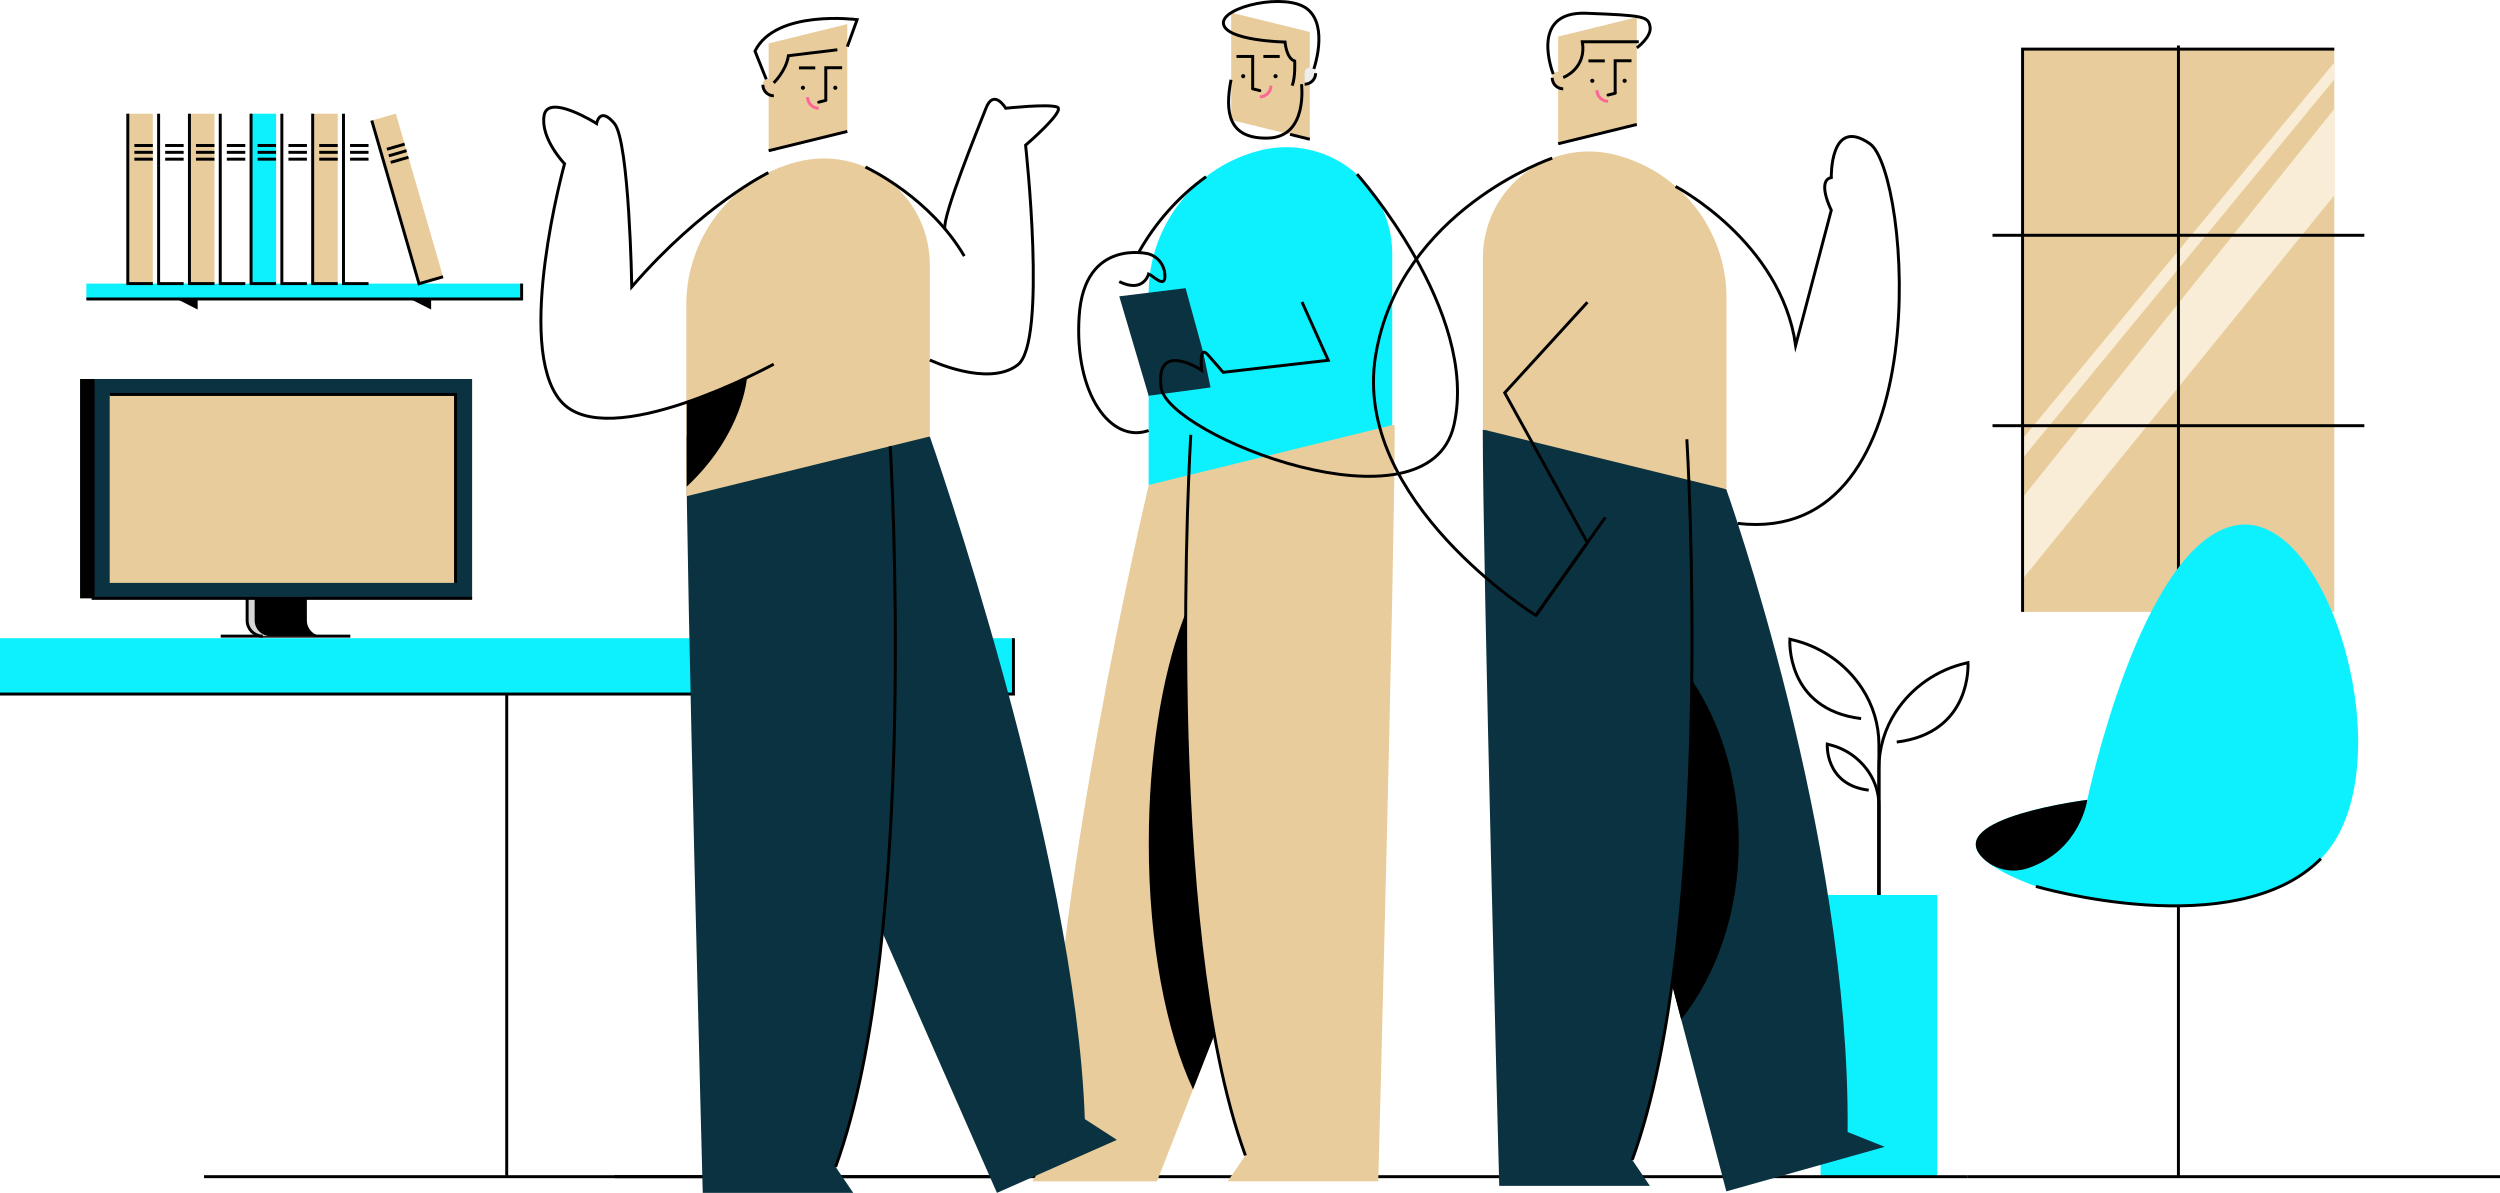
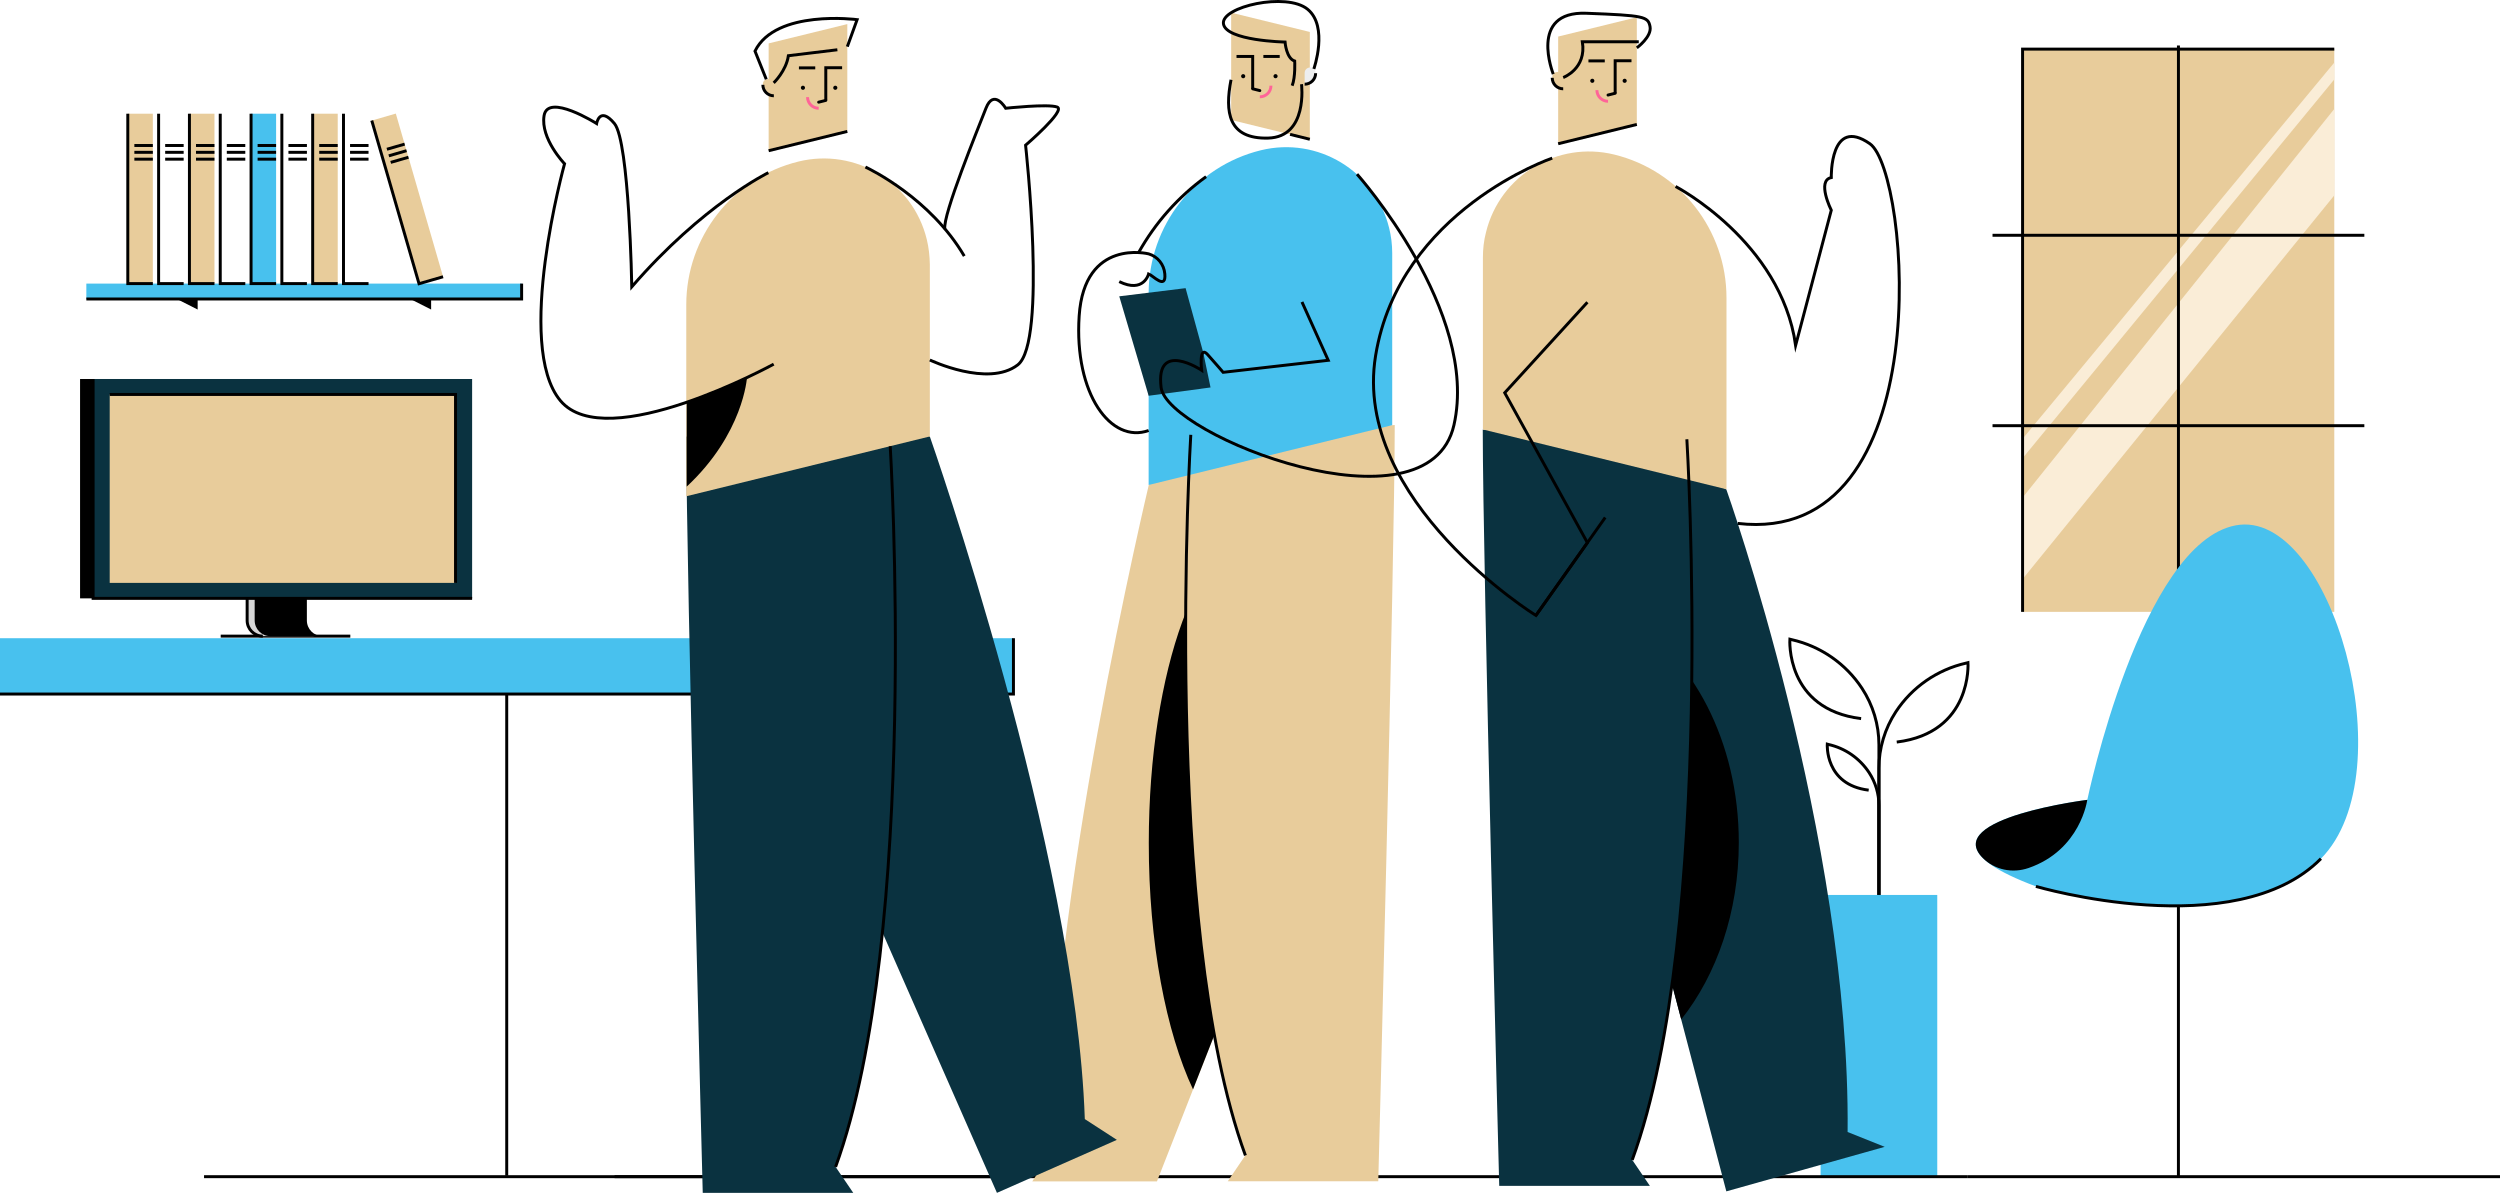
<svg xmlns="http://www.w3.org/2000/svg" viewBox="0 0 1684.26 803.63">
  <defs>
-     <style>.cls-1{fill:#edeeef;}.cls-2{stroke:#ff6498;}.cls-2,.cls-3,.cls-4{stroke-miterlimit:10;stroke-width:2px;}.cls-2,.cls-3,.cls-4,.cls-5{fill:none;}.cls-6{fill:#faedd7;}.cls-7{fill:#d6d6d6;}.cls-3{stroke-linecap:round;}.cls-3,.cls-4{stroke:#000;}.cls-8{fill:#e8cc9b;}.cls-9{fill:#0df1ff;}.cls-10{fill:#0a3240;}
+     <style>.cls-1{fill:#edeeef;}.cls-2{stroke:#ff6498;}.cls-2,.cls-3,.cls-4{stroke-miterlimit:10;stroke-width:2px;}.cls-2,.cls-3,.cls-4,.cls-5{fill:none;}.cls-6{fill:#faedd7;}.cls-7{fill:#d6d6d6;}.cls-3{stroke-linecap:round;}.cls-3,.cls-4{stroke:#000;}.cls-8{fill:#e8cc9b;}.cls-9{fill:#48c1ee;}.cls-10{fill:#0a3240;}
</style>
  </defs>
  <g id="Calque_3">
    <path class="cls-8" d="m1362.63,33.09h209.99v379.12h-209.99V33.09Z" />
    <polygon class="cls-6" points="1362.62 390.14 1572.6 131.65 1572.62 73.39 1362.62 335.22 1362.62 390.14" />
    <polygon class="cls-6" points="1362.62 308.67 1572.54 53.6 1572.45 42.37 1362.62 295.63 1362.62 308.67" />
    <g>
      <path class="cls-4" d="m1467.62,30.65v384" />
      <path class="cls-4" d="m1362.62,412.21V33.09h210" />
      <path class="cls-4" d="m1592.87,158.51h-250.5" />
      <path class="cls-4" d="m1592.87,286.79h-250.5" />
    </g>
    <path class="cls-4" d="m137.46,792.73h549.99" />
    <path class="cls-9" d="m0,429.97h682.75v37.61H0v-37.61Z" />
    <g>
      <path class="cls-4" d="m682.76,429.97v37.61H0" />
      <path class="cls-4" d="m341.38,467.58v324.52" />
    </g>
    <path class="cls-4" d="m148.69,428.56h87.32" />
    <path d="m309.28,403.12H53.94v-147.79h255.34v147.79Z" />
    <path class="cls-7" d="m166.5,403.12v14.89h0c0,5.83,4.73,10.56,10.56,10.56h35.16s0,0,0,0c-5.83,0-10.56-4.73-10.56-10.56v-14.89s-35.16,0-35.16,0Z" />
    <path class="cls-4" d="m166.5,403.12v14.89h0c0,5.83,4.73,10.56,10.56,10.56" />
    <path d="m171.58,403.12v14.89c0,5.83,4.73,10.56,10.56,10.56h35.16s0,0,0,0c-5.83,0-10.56-4.73-10.56-10.56v-14.89s-35.16,0-35.16,0Z" />
    <path class="cls-10" d="m318.07,403.12H62.73v-147.79h255.34v147.79Z" />
    <path class="cls-4" d="m318.07,403.12H62.73v-147.79" />
    <path class="cls-8" d="m306.89,392.69H73.91v-126.94h232.98v126.94Z" />
    <path class="cls-4" d="m73.91,265.75h232.98v126.94" />
  </g>
  <g id="Calque_2">
    <path class="cls-9" d="m58.17,191.06h293.25v10.37H58.17v-10.37Z" />
    <path class="cls-4" d="m351.42,191.06v10.37H58.17" />
    <path d="m119.14,201.43l14.02,7.11v-7.11h-14.02Z" />
    <path d="m276.43,201.43l14.02,7.11v-7.11h-14.02Z" />
    <path class="cls-8" d="m86.1,76.6h16.87v114.46h-16.87v-114.46Z" />
    <g>
      <path class="cls-4" d="m102.97,191.06h-16.87v-114.45" />
      <path class="cls-4" d="m90.52,98.02h12.45" />
      <path class="cls-4" d="m90.52,102.62h12.45" />
      <path class="cls-4" d="m90.52,107.23h12.45" />
    </g>
    <path class="cls-5" d="m106.86,76.6h16.87v114.46h-16.87v-114.46Z" />
    <g>
      <path class="cls-4" d="m123.73,191.06h-16.87v-114.45" />
      <path class="cls-4" d="m111.28,98.02h12.45" />
      <path class="cls-4" d="m111.28,102.62h12.45" />
      <path class="cls-4" d="m111.28,107.23h12.45" />
    </g>
    <path class="cls-8" d="m127.62,76.6h16.87v114.46h-16.87v-114.46Z" />
    <g>
      <path class="cls-4" d="m144.49,191.06h-16.87v-114.45" />
      <path class="cls-4" d="m132.04,98.02h12.45" />
      <path class="cls-4" d="m132.04,102.62h12.45" />
      <path class="cls-4" d="m132.04,107.23h12.45" />
    </g>
    <path class="cls-5" d="m148.38,76.6h16.87v114.46h-16.87v-114.46Z" />
    <g>
      <path class="cls-4" d="m165.25,191.06h-16.87v-114.45" />
      <path class="cls-4" d="m152.8,98.02h12.45" />
      <path class="cls-4" d="m152.8,102.62h12.45" />
      <path class="cls-4" d="m152.8,107.23h12.45" />
    </g>
    <path class="cls-9" d="m169.14,76.6h16.87v114.46h-16.87v-114.46Z" />
    <g>
      <path class="cls-4" d="m186.01,191.06h-16.87v-114.45" />
      <path class="cls-4" d="m173.55,98.02h12.45" />
      <path class="cls-4" d="m173.55,102.62h12.45" />
      <path class="cls-4" d="m173.55,107.23h12.45" />
    </g>
    <path class="cls-5" d="m189.9,76.6h16.87v114.46h-16.87v-114.46Z" />
    <g>
      <path class="cls-4" d="m206.76,191.06h-16.87v-114.45" />
      <path class="cls-4" d="m194.32,98.02h12.45" />
      <path class="cls-4" d="m194.32,102.62h12.45" />
      <path class="cls-4" d="m194.32,107.23h12.45" />
    </g>
    <path class="cls-8" d="m210.66,76.6h16.87v114.46h-16.87v-114.46Z" />
    <g>
      <path class="cls-4" d="m227.52,191.06h-16.87v-114.45" />
      <path class="cls-4" d="m215.07,98.02h12.45" />
      <path class="cls-4" d="m215.07,102.62h12.45" />
      <path class="cls-4" d="m215.07,107.23h12.45" />
    </g>
    <path class="cls-5" d="m231.41,76.6h16.87v114.46h-16.87v-114.46Z" />
    <g>
      <path class="cls-4" d="m248.28,191.06h-16.87v-114.45" />
      <path class="cls-4" d="m235.83,98.02h12.45" />
      <path class="cls-4" d="m235.83,102.62h12.45" />
      <path class="cls-4" d="m235.83,107.23h12.45" />
    </g>
    <path class="cls-8" d="m250.46,81.21l16.2-4.69,31.84,109.94-16.2,4.69-31.84-109.94Z" />
    <g>
      <path class="cls-4" d="m298.5,186.45l-16.2,4.69-31.84-109.94" />
      <path class="cls-4" d="m260.66,100.55l11.96-3.46" />
      <path class="cls-4" d="m261.94,104.98l11.96-3.46" />
      <path class="cls-4" d="m263.22,109.4l11.96-3.46" />
    </g>
    <path class="cls-4" d="m1325.74,792.73h358.52" />
    <path class="cls-9" d="m1371.61,597.16c-108.23-40.4,34.61-58.3,34.61-58.3,0,0,36.04-172.85,99.97-184.92,63.93-12.07,114.98,166.3,57.44,224.54-57.54,58.24-192.02,18.69-192.02,18.69h0Z" />
    <path class="cls-4" d="m1563.62,578.48c-57.54,58.24-192.02,18.69-192.02,18.69" />
    <path class="cls-4" d="m1467.61,792.77v-182.51" />
    <path d="m1366.54,584.82c35.27-12.12,39.66-45.96,39.66-45.96,0,0-97.37,12.2-70.38,39.2,8.02,8.02,20,10.44,30.72,6.75Z" />
  </g>
  <g id="Calque_1">
    <g id="Calque_4">
      <g>
        <path class="cls-4" d="m1265.84,618.63v-116.9c0-13.5-4-26.7-11.4-38-10.9-16.6-27.9-28.4-47.4-32.8l-1.2-.3s-3.2,47.2,48,53.5" />
        <path class="cls-4" d="m1265.84,634.33v-116.8c0-13.5,4-26.7,11.4-38,10.9-16.6,27.9-28.4,47.4-32.8l1.2-.3s3.2,47.2-48,53.5" />
      </g>
      <path class="cls-4" d="m1265.84,610.53v-67.9c0-7.9-2.3-15.5-6.6-22.1-6.4-9.7-16.2-16.5-27.5-19l-.7-.2s-1.8,27.4,27.9,31" />
      <path class="cls-9" d="m1226.54,602.93h78.6v189.8h-78.6v-189.8Z" />
      <path class="cls-4" d="m414.04,792.73h911.7" />
    </g>
    <g id="Calque_3-2">
      <path class="cls-8" d="m695.44,795.93h84l89.8-228.9v-306l-95.3,65.7s-69.8,292.8-65.3,448.8l-13.2,20.4Z" />
      <path d="m803.74,733.93l65.5-166.9v-204.4c-5.3-3.6-11.5-5.6-18-5.7-42.7,0-77.3,94.4-77.3,210.8-.1,67.5,11.7,127.6,29.8,166.2Z" />
      <path class="cls-8" d="m939.64,286.33c0,90.5-11.1,509.5-11.1,509.5h-101.4l11.9-17.5c-57-156-36.8-485.5-36.8-485.5l137.4-6.5Z" />
      <path class="cls-8" d="m829.44,8.53l53,13v72.3l-53-13V8.53h0Z" />
      <circle cx="859.34" cy="51.33" r="1.4" />
      <circle cx="837.54" cy="51.33" r="1.4" />
      <path class="cls-4" d="m833.04,38.03h10.9v21.9" />
      <path class="cls-4" d="m851.14,38.03h11" />
      <path class="cls-1" d="m886.34,48.73v.7h0c0,4.1-3.3,7.4-7.4,7.4v-7.6c0-4.7,7-5.2,7.4-.5Z" />
      <g>
        <path class="cls-4" d="m886.34,49.33h0c0,4.1-3.3,7.4-7.4,7.4" />
        <path class="cls-2" d="m856.24,57.73h0c0,4.2-3.4,7.5-7.5,7.5" />
        <g>
          <path class="cls-4" d="m882.44,93.83l-13.3-3.3" />
          <path class="cls-3" d="m848.74,61.03l-4.8-1.2" />
          <path class="cls-4" d="m829.34,53.73c-4.2,21.8-2,40,25,39.3s22.5-36.3,22.5-36.3" />
          <path class="cls-4" d="m870.54,57.73c2.3-5.9,1.7-16.6,1.7-16.6-5.7-1.8-6.5-12.8-6.5-12.8,0,0-39.8-.8-41.5-12.3s42.5-21.5,56.7-9.8,4.2,40.2,4.2,40.2" />
        </g>
      </g>
      <path class="cls-9" d="m937.94,170.53c0-5.7-.7-11.5-2.1-17-9.4-38.3-48.1-61.7-86.4-52.3-44.4,10.9-75.6,50.8-75.6,96.5v129l164.1-40.3v-115.9h0Z" />
      <path class="cls-10" d="m815.54,261.03l-41.7,5.6-19.8-67,44.7-5.5,11.9,43.4" />
      <g>
        <path class="cls-4" d="m839.04,778.43c-57-156-36.8-485.5-36.8-485.5" />
        <path class="cls-4" d="m877.14,203.43l17.7,39.3-70.8,8.1s-4.5-5.3-10.5-12-4,10.6-4,10.6c0,0-31.3-20.7-27.3,11.6s180,101.7,197.3,25.3c17.3-76.4-65.3-169-65.3-169" />
        <path class="cls-4" d="m773.84,290.03c-25.3,9.1-50.3-24.5-46.8-77.2s46.8-41.8,46.8-41.8c6.1,1.8,10.4,7.2,10.9,13.5,1,11.1-8.1,1-10.9,0,0,0-3.3,13.3-19.8,5.2" />
        <path class="cls-4" d="m767.04,170.23c11.3-20.2,26.8-37.7,45.5-51.2" />
      </g>
    </g>
    <g id="Calque_1-2">
      <path class="cls-10" d="m1244.74,762.63c2-198-81.7-432.9-81.7-432.9l-60.3-34.1-14,224,74.3,283,106.7-30-25-10Z" />
      <path d="m1171.44,567.63c0-68-31.4-126.5-76.2-151.7l-6.5,103.7,43.9,167.2c23.9-30.1,38.8-72.4,38.8-119.2h0Z" />
      <path class="cls-10" d="m1136.44,295.93s20.2,329.5-36.8,485.5l11.9,17.5h-101.5s-11.1-419.1-11.1-509.5l137.5,6.5Z" />
      <path class="cls-8" d="m1102.74,41.03v42.8l-53,13V24.63l53-13v29.4Z" />
      <circle cx="1072.74" cy="54.43" r="1.4" />
      <circle cx="1094.54" cy="54.43" r="1.4" />
      <path class="cls-4" d="m1088.14,62.83v-21.9h11" />
      <path class="cls-4" d="m1070.14,41.03h11" />
      <path class="cls-8" d="m1053.14,52.23v7.6c-4.1,0-7.4-3.3-7.4-7.4v-.7c.5-4.6,7.4-4.2,7.4.5Z" />
      <g>
        <path class="cls-4" d="m1053.14,59.83c-4.1,0-7.4-3.3-7.4-7.4" />
        <path class="cls-2" d="m1083.34,68.23c-4.1,0-7.5-3.4-7.5-7.5" />
        <g>
          <path class="cls-4" d="m1102.74,83.83l-53,13" />
          <path class="cls-3" d="m1088.14,62.83l-4.8,1.2" />
        </g>
      </g>
      <path class="cls-8" d="m999.04,173.53v115.8l164.1,40.3v-129c0-45.7-31.2-85.6-75.6-96.5-38.3-9.4-77,14-86.4,52.3-1.5,5.7-2.1,11.4-2.1,17.1h0Z" />
      <g>
        <path class="cls-4" d="m1136.44,295.93s20.2,329.5-36.8,485.5" />
        <path class="cls-4" d="m1053.14,52.23s15.9-5.9,12.9-24.1h38" />
        <path class="cls-4" d="m1046.44,49.93s-17-42.5,22.2-41,41.7,2.2,43,9-8.9,14.3-8.9,14.3" />
        <path class="cls-4" d="m1045.74,106.53s-103,35.1-119,133.1,108,175,108,175l34.7-49-55.7-101,55.7-61" />
        <path class="cls-4" d="m1034.74,414.63l46.7-66" />
        <path class="cls-4" d="m1128.84,125.63s70.9,37,80.9,107l24-91s-10-20,0-22c0,0-1-41.6,26-22.8s48,271.8-89,255.8" />
      </g>
    </g>
    <g id="Calque_2-2">
      <g>
        <path class="cls-10" d="m626.44,294.13s98.4,279.8,104.4,459.8l21.6,14-80.8,35.7-100.8-229.2-14.6-183,5-121.5" />
        <path class="cls-10" d="m599.74,300.63s20.2,329.5-36.8,485.5l11.9,17.5h-101.4s-11.1-419.1-11.1-509.5l137.4,6.5Z" />
        <path class="cls-8" d="m570.84,45.73v42.8l-53,13V29.23l53-13v29.5Z" />
      </g>
      <circle cx="540.94" cy="59.13" r="1.4" />
      <circle cx="562.74" cy="59.13" r="1.4" />
      <path class="cls-4" d="m556.34,67.53v-21.9h11" />
      <path class="cls-4" d="m538.24,45.73h11" />
      <path class="cls-8" d="m521.34,56.93v7.6c-4.1,0-7.4-3.3-7.4-7.4v-.7c.4-4.6,7.4-4.1,7.4.5Z" />
      <g>
        <path class="cls-4" d="m521.34,64.53c-4.1,0-7.4-3.3-7.4-7.4" />
        <path class="cls-2" d="m551.54,72.93c-4.1,0-7.5-3.4-7.5-7.5" />
        <g>
          <path class="cls-4" d="m570.84,88.53l-53,13" />
          <path class="cls-3" d="m556.34,67.63l-4.8,1.2" />
        </g>
      </g>
      <path class="cls-8" d="m626.44,178.23v115.8l-164.1,40.3v-129c0-45.7,31.2-85.6,75.6-96.5,38.3-9.4,77,14,86.4,52.3,1.4,5.7,2,11.4,2.1,17.1h0Z" />
      <g>
        <path class="cls-4" d="m599.74,300.63s20.2,329.5-36.8,485.5" />
        <path class="cls-4" d="m570.84,31.43l6.6-18.2s-54.8-7.2-68.8,21.2l7.6,19" />
        <path class="cls-4" d="m521.24,55.83s8.4-8,9.9-18.3l33-4" />
        <path class="cls-4" d="m517.64,116.33s-44.2,21.6-92,76.9c0,0-1.7-98-11.7-110s-12,0-12,0c0,0-32.9-20.8-35.4-5.3s13.8,32.4,13.8,32.4c0,0-33.9,122.5-2.8,159.6,31.1,37.1,143.7-24.6,143.7-24.6" />
        <path class="cls-4" d="m583.04,112.53c3.4,1.6,43.9,21.3,66.6,60" />
        <path class="cls-4" d="m626.44,242.53s39.2,18.7,59.2,3.3,5.3-148,5.3-148c0,0,27.3-23.4,21.3-25.7s-34.7.8-34.7.8c0,0-8-13.6-13.3,0s-29.3,72.3-27.7,81.3" />
      </g>
      <path d="m503.24,254.33s-2.3,37.8-40.6,73.5v-56.9c0,.1,36-14.4,40.6-16.6Z" />
    </g>
  </g>
</svg>
